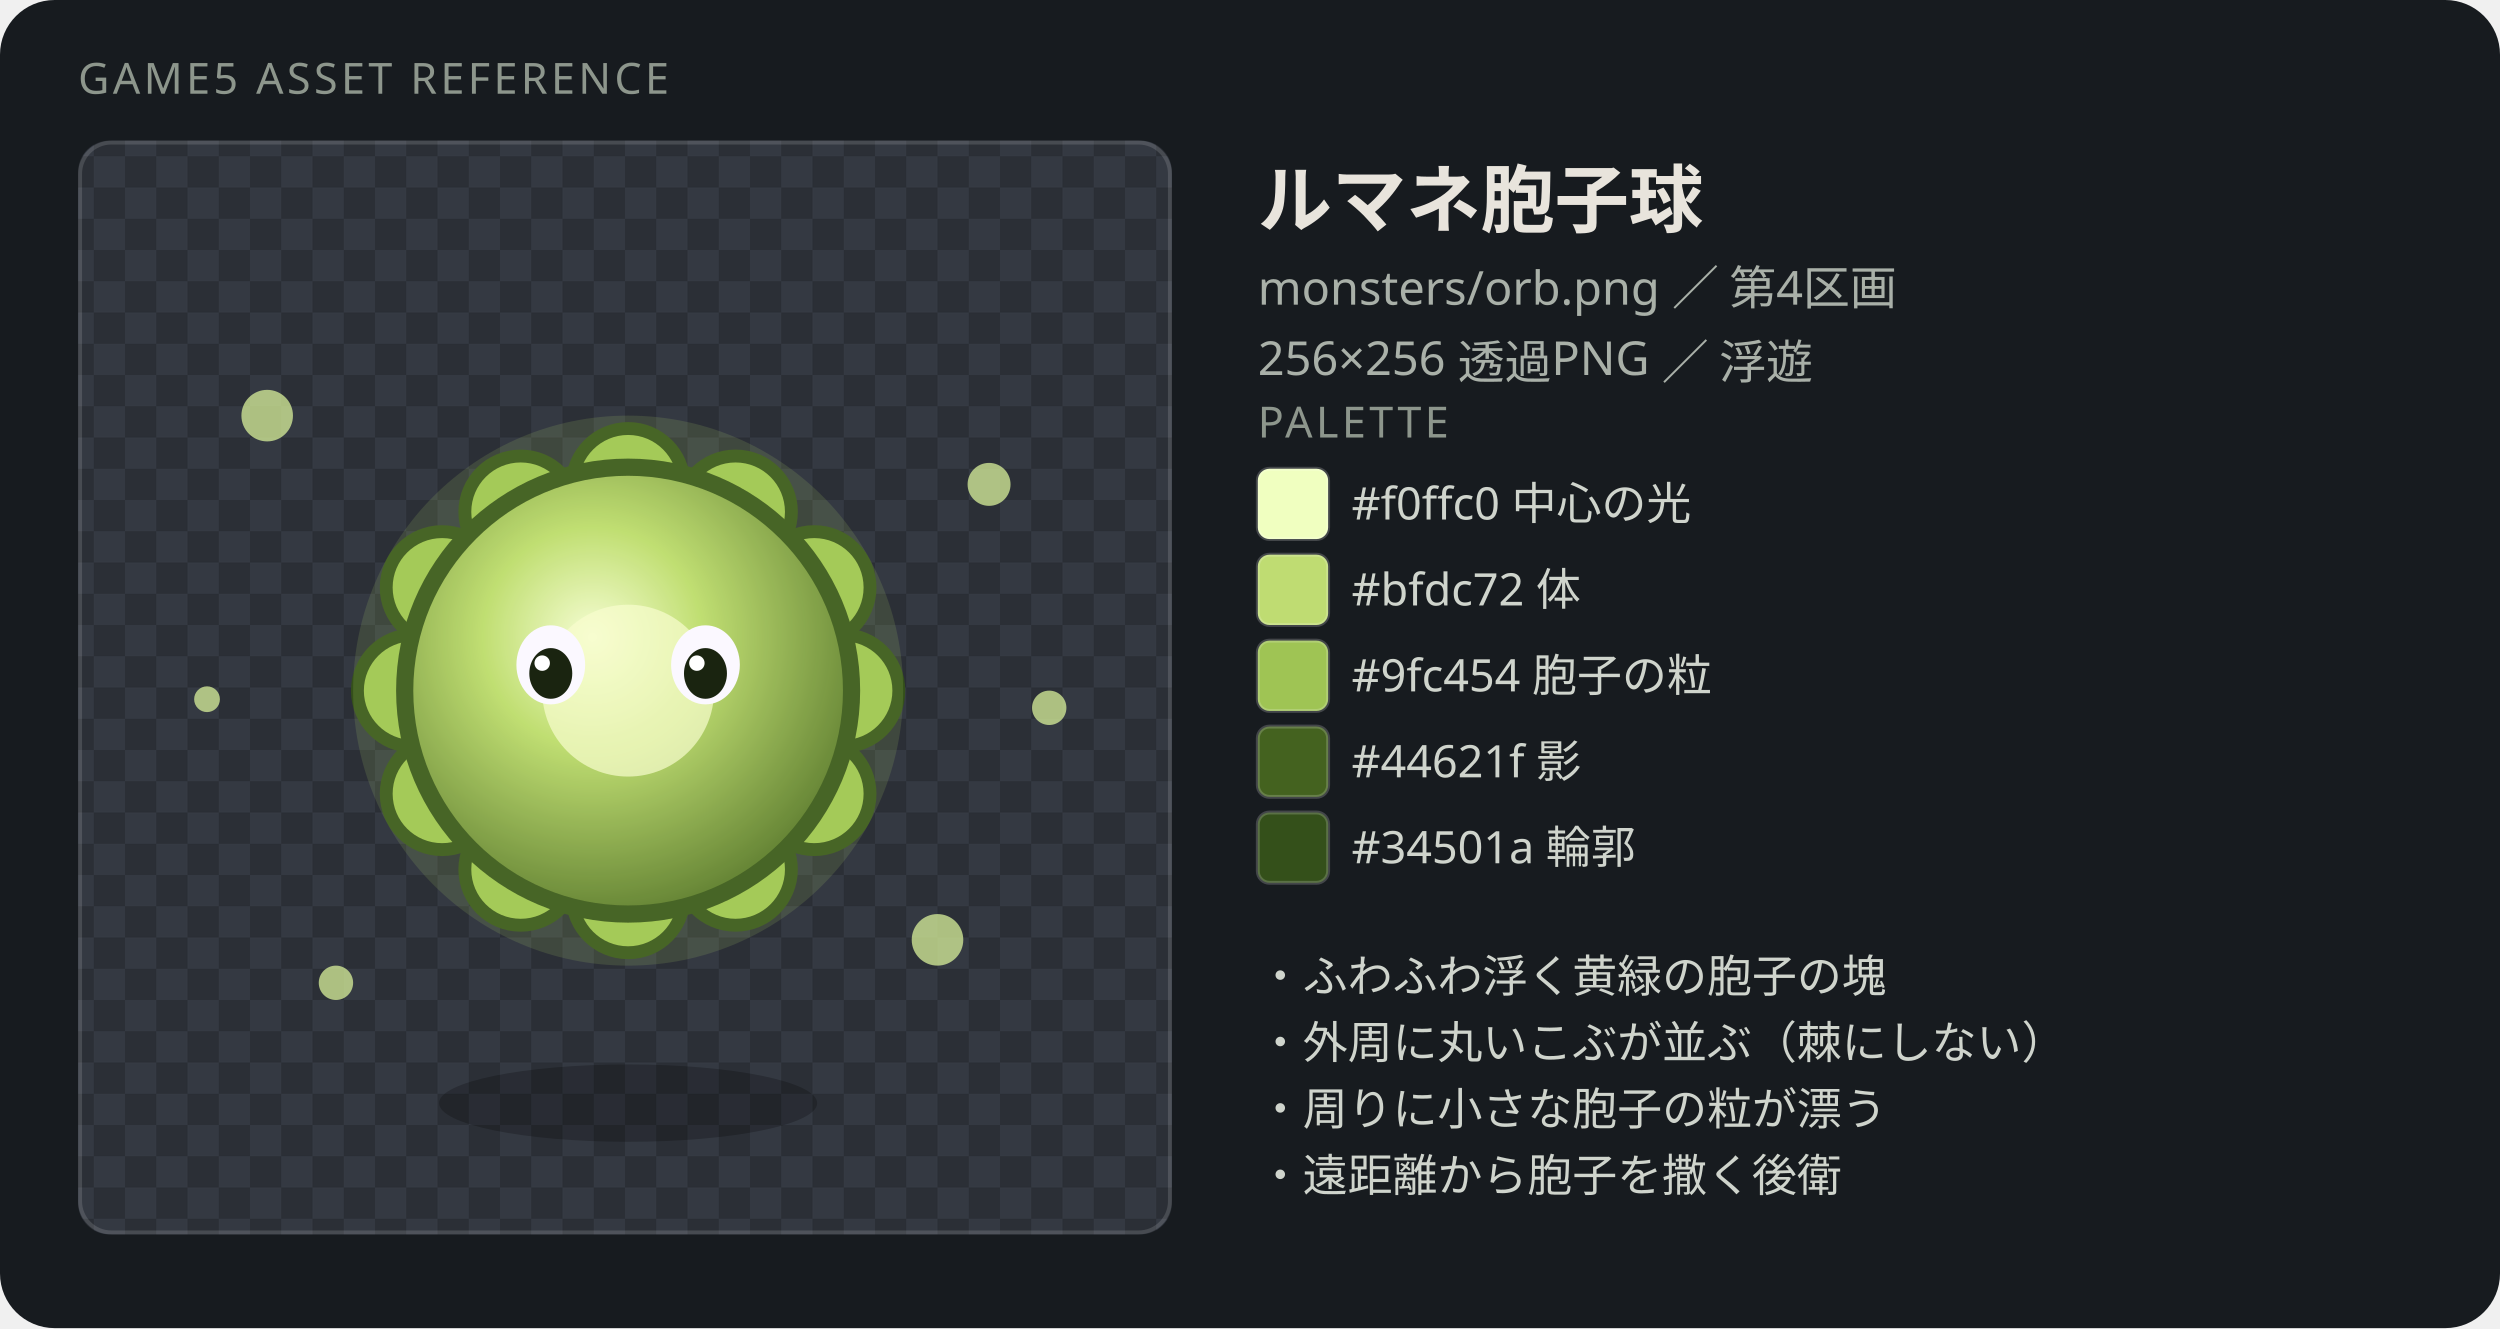
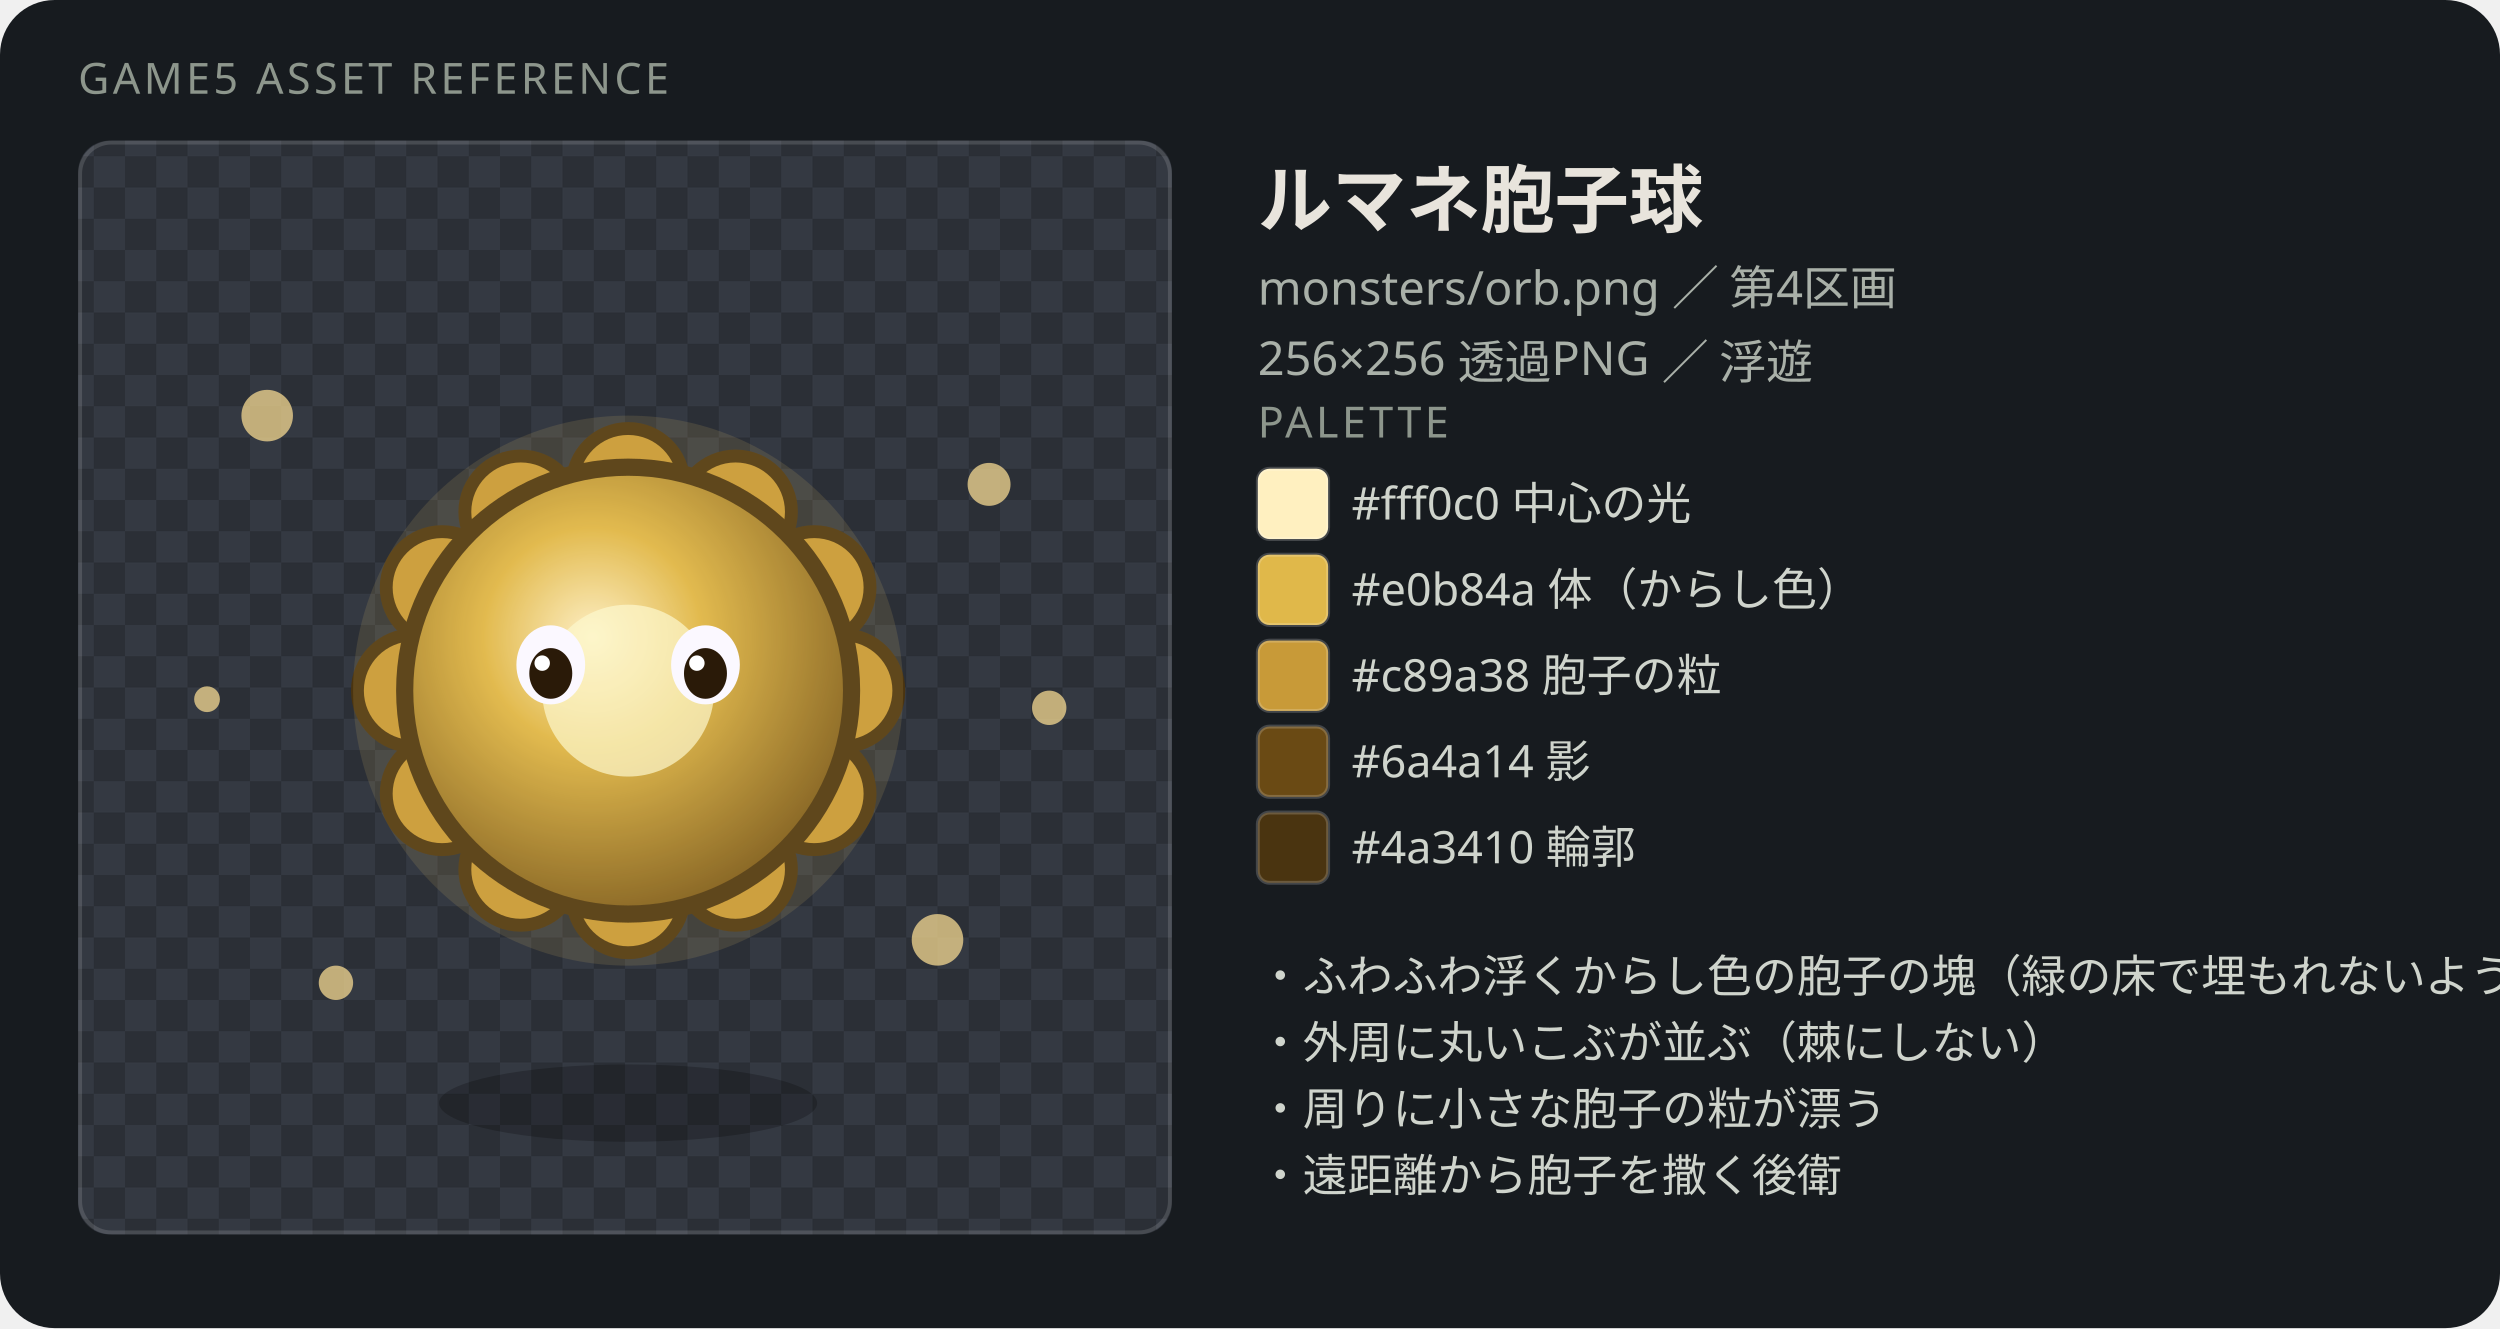
<svg xmlns="http://www.w3.org/2000/svg" width="640" height="340" viewBox="0 0 640 340">
  <defs>
    <pattern id="chk" width="16" height="16" patternUnits="userSpaceOnUse">
      <rect width="16" height="16" fill="#2b2f36" />
      <rect width="8" height="8" fill="#343942" />
      <rect x="8" y="8" width="8" height="8" fill="#343942" />
    </pattern>
    <radialGradient id="oB" cx="0.42" cy="0.38" r="0.7">
-       <stop offset="0" stop-color="#fcffe0" />
-       <stop offset="0.35" stop-color="#bfdc72" />
-       <stop offset="1" stop-color="#44621f" />
+       <stop offset="0" stop-color="#fff4d0" />
+       <stop offset="0.35" stop-color="#e0b84a" />
+       <stop offset="1" stop-color="#6a4a14" />
    </radialGradient>
    <style>
text{font-family:"Noto Sans JP","Hiragino Sans","Yu Gothic",sans-serif;fill:#e8e4dc}
.t{font-size:19px;font-weight:700} .i{font-size:12px;fill:#a9b0a8} .s{font-size:11.5px;fill:#cfd4cc} .n{font-size:11.5px;fill:#cfd4cc} .h{font-size:11px;fill:#8d968c;letter-spacing:.08em}
</style>
  </defs>
  <rect width="640" height="340" rx="14" fill="#171b1f" />
  <text x="20" y="24" class="h">GAME5 ASSET REFERENCE</text>
  <rect x="20" y="36" width="280" height="280" rx="8" fill="url(#chk)" />
  <clipPath id="art">
    <rect width="256" height="256" />
  </clipPath>
  <g transform="translate(20 36) scale(1.1)">
    <g clip-path="url(#art)">
      <ellipse cx="128" cy="224" rx="44" ry="9" fill="rgba(0,0,0,0.22)" />
-       <circle cx="178" cy="128" r="13" fill="#9fc454" stroke="#34501a" stroke-width="3" />
-       <circle cx="171.3" cy="152" r="13" fill="#9fc454" stroke="#34501a" stroke-width="3" />
-       <circle cx="153" cy="169.6" r="13" fill="#9fc454" stroke="#34501a" stroke-width="3" />
-       <circle cx="128" cy="176" r="13" fill="#9fc454" stroke="#34501a" stroke-width="3" />
-       <circle cx="103" cy="169.6" r="13" fill="#9fc454" stroke="#34501a" stroke-width="3" />
-       <circle cx="84.7" cy="152" r="13" fill="#9fc454" stroke="#34501a" stroke-width="3" />
-       <circle cx="78" cy="128" r="13" fill="#9fc454" stroke="#34501a" stroke-width="3" />
-       <circle cx="84.7" cy="104" r="13" fill="#9fc454" stroke="#34501a" stroke-width="3" />
-       <circle cx="103" cy="86.4" r="13" fill="#9fc454" stroke="#34501a" stroke-width="3" />
-       <circle cx="128" cy="80" r="13" fill="#9fc454" stroke="#34501a" stroke-width="3" />
-       <circle cx="153" cy="86.4" r="13" fill="#9fc454" stroke="#34501a" stroke-width="3" />
-       <circle cx="171.3" cy="104" r="13" fill="#9fc454" stroke="#34501a" stroke-width="3" />
-       <circle cx="128" cy="128" r="52" fill="url(#oB)" stroke="#34501a" stroke-width="4" />
+       <circle cx="178" cy="128" r="13" fill="#c89a38" stroke="#4a3410" stroke-width="3" />
+       <circle cx="171.3" cy="152" r="13" fill="#c89a38" stroke="#4a3410" stroke-width="3" />
+       <circle cx="153" cy="169.6" r="13" fill="#c89a38" stroke="#4a3410" stroke-width="3" />
+       <circle cx="128" cy="176" r="13" fill="#c89a38" stroke="#4a3410" stroke-width="3" />
+       <circle cx="103" cy="169.6" r="13" fill="#c89a38" stroke="#4a3410" stroke-width="3" />
+       <circle cx="84.7" cy="152" r="13" fill="#c89a38" stroke="#4a3410" stroke-width="3" />
+       <circle cx="78" cy="128" r="13" fill="#c89a38" stroke="#4a3410" stroke-width="3" />
+       <circle cx="84.7" cy="104" r="13" fill="#c89a38" stroke="#4a3410" stroke-width="3" />
+       <circle cx="103" cy="86.4" r="13" fill="#c89a38" stroke="#4a3410" stroke-width="3" />
+       <circle cx="128" cy="80" r="13" fill="#c89a38" stroke="#4a3410" stroke-width="3" />
+       <circle cx="153" cy="86.4" r="13" fill="#c89a38" stroke="#4a3410" stroke-width="3" />
+       <circle cx="171.3" cy="104" r="13" fill="#c89a38" stroke="#4a3410" stroke-width="3" />
+       <circle cx="128" cy="128" r="52" fill="url(#oB)" stroke="#4a3410" stroke-width="4" />
      <circle cx="128" cy="128" r="20" fill="rgba(255,255,220,.7)" />
-       <circle cx="128" cy="128" r="64" fill="rgba(200,240,120,.13)" />
+       <circle cx="128" cy="128" r="64" fill="rgba(240,200,110,.13)" />
      <ellipse cx="110" cy="122" rx="8" ry="9.2" fill="#fbf8ff" />
-       <ellipse cx="110" cy="124" rx="5" ry="5.9" fill="#1a2410" />
+       <ellipse cx="110" cy="124" rx="5" ry="5.9" fill="#2a1a08" />
      <circle cx="108" cy="121.6" r="1.8" fill="#ffffff" />
      <ellipse cx="146" cy="122" rx="8" ry="9.2" fill="#fbf8ff" />
-       <ellipse cx="146" cy="124" rx="5" ry="5.9" fill="#1a2410" />
+       <ellipse cx="146" cy="124" rx="5" ry="5.9" fill="#2a1a08" />
      <circle cx="144" cy="121.6" r="1.8" fill="#ffffff" />
-       <circle cx="44" cy="64" r="6" fill="#d8f09a" opacity=".75" />
-       <circle cx="212" cy="80" r="5" fill="#d8f09a" opacity=".75" />
-       <circle cx="60" cy="196" r="4" fill="#d8f09a" opacity=".75" />
-       <circle cx="200" cy="186" r="6" fill="#d8f09a" opacity=".75" />
-       <circle cx="30" cy="130" r="3" fill="#d8f09a" opacity=".75" />
-       <circle cx="226" cy="132" r="4" fill="#d8f09a" opacity=".75" />
+       <circle cx="44" cy="64" r="6" fill="#f4d890" opacity=".75" />
+       <circle cx="212" cy="80" r="5" fill="#f4d890" opacity=".75" />
+       <circle cx="60" cy="196" r="4" fill="#f4d890" opacity=".75" />
+       <circle cx="200" cy="186" r="6" fill="#f4d890" opacity=".75" />
+       <circle cx="30" cy="130" r="3" fill="#f4d890" opacity=".75" />
+       <circle cx="226" cy="132" r="4" fill="#f4d890" opacity=".75" />
    </g>
  </g>
  <rect x="20.5" y="36.5" width="279" height="279" rx="8" fill="none" stroke="#ffffff22" />
  <text x="322" y="58" class="t">ルマネ胞子球</text>
  <text x="322" y="78" class="i">monsters/orb.png ／ 第4区画</text>
  <text x="322" y="96" class="i">256×256 透過PNG ／ 浮遊</text>
  <text x="322" y="112" class="h">PALETTE</text>
-   <rect x="322" y="120" width="18" height="18" rx="3" fill="#f0ffc0" stroke="#ffffff30" />
-   <text x="346" y="133" class="s">#f0ffc0  中心の光</text>
-   <rect x="322" y="142" width="18" height="18" rx="3" fill="#bfdc72" stroke="#ffffff30" />
-   <text x="346" y="155" class="s">#bfdc72  体</text>
-   <rect x="322" y="164" width="18" height="18" rx="3" fill="#9fc454" stroke="#ffffff30" />
-   <text x="346" y="177" class="s">#9fc454  胞子の粒</text>
-   <rect x="322" y="186" width="18" height="18" rx="3" fill="#44621f" stroke="#ffffff30" />
-   <text x="346" y="199" class="s">#44621f  影</text>
-   <rect x="322" y="208" width="18" height="18" rx="3" fill="#34501a" stroke="#ffffff30" />
-   <text x="346" y="221" class="s">#34501a  輪郭</text>
-   <text x="322" y="254" class="n">・ふわふわ浮く黄緑の胞子の塊</text>
+   <rect x="322" y="120" width="18" height="18" rx="3" fill="#fff0c0" stroke="#ffffff30" />
+   <text x="346" y="133" class="s">#fff0c0  中心の光</text>
+   <rect x="322" y="142" width="18" height="18" rx="3" fill="#e0b84a" stroke="#ffffff30" />
+   <text x="346" y="155" class="s">#e0b84a  体（からし色）</text>
+   <rect x="322" y="164" width="18" height="18" rx="3" fill="#c89a38" stroke="#ffffff30" />
+   <text x="346" y="177" class="s">#c89a38  胞子の粒</text>
+   <rect x="322" y="186" width="18" height="18" rx="3" fill="#6a4a14" stroke="#ffffff30" />
+   <text x="346" y="199" class="s">#6a4a14  影</text>
+   <rect x="322" y="208" width="18" height="18" rx="3" fill="#4a3410" stroke="#ffffff30" />
+   <text x="346" y="221" class="s">#4a3410  輪郭</text>
+   <text x="322" y="254" class="n">・ふわふわ浮くからし色の胞子の塊（緑の床で埋もれないように）</text>
  <text x="322" y="271" class="n">・外周に丸いこぶが並ぶ（棘にしない）</text>
  <text x="322" y="288" class="n">・周りに小さな胞子の粒が漂う</text>
  <text x="322" y="305" class="n">・遠距離から胞子を撒く後衛</text>
</svg>
